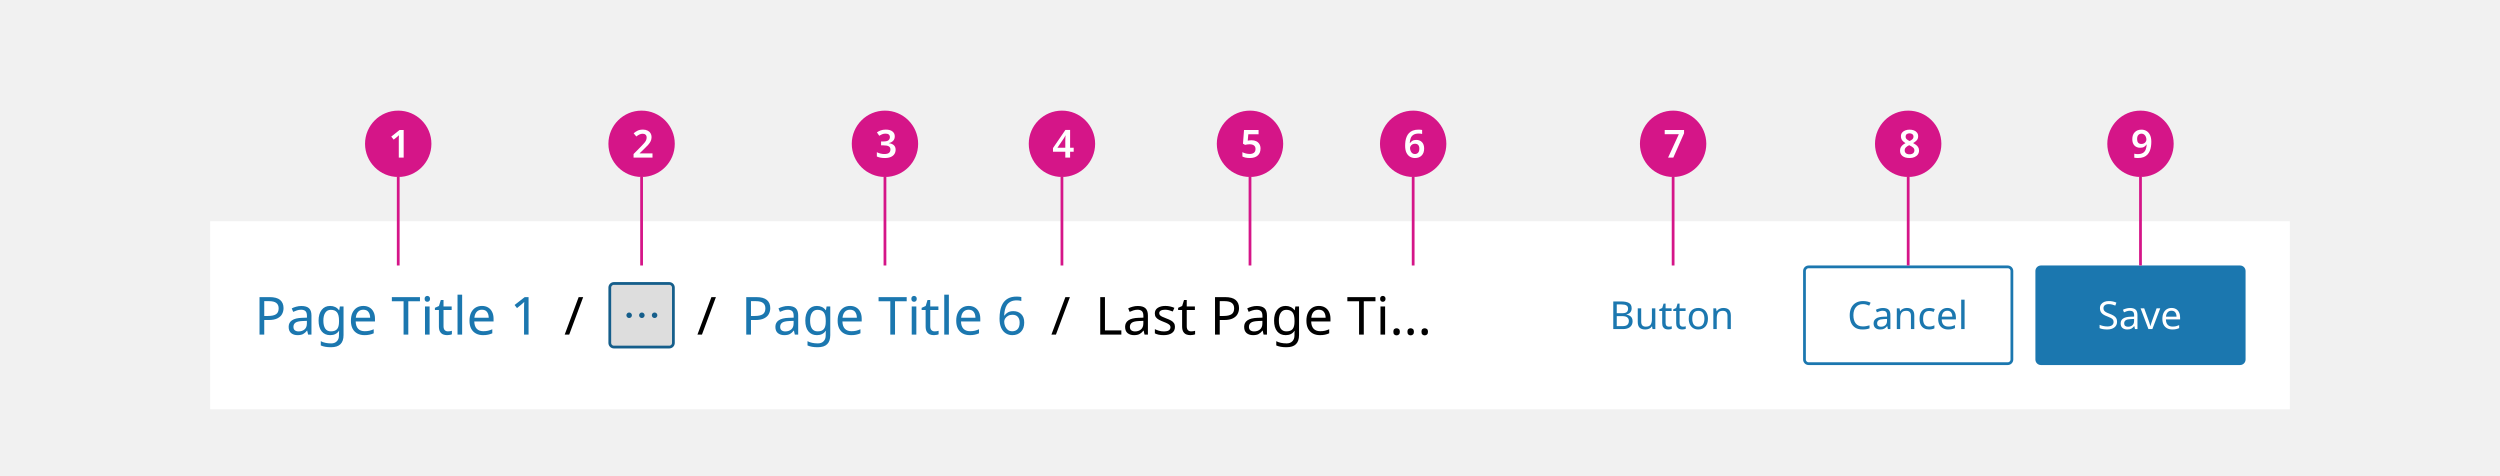
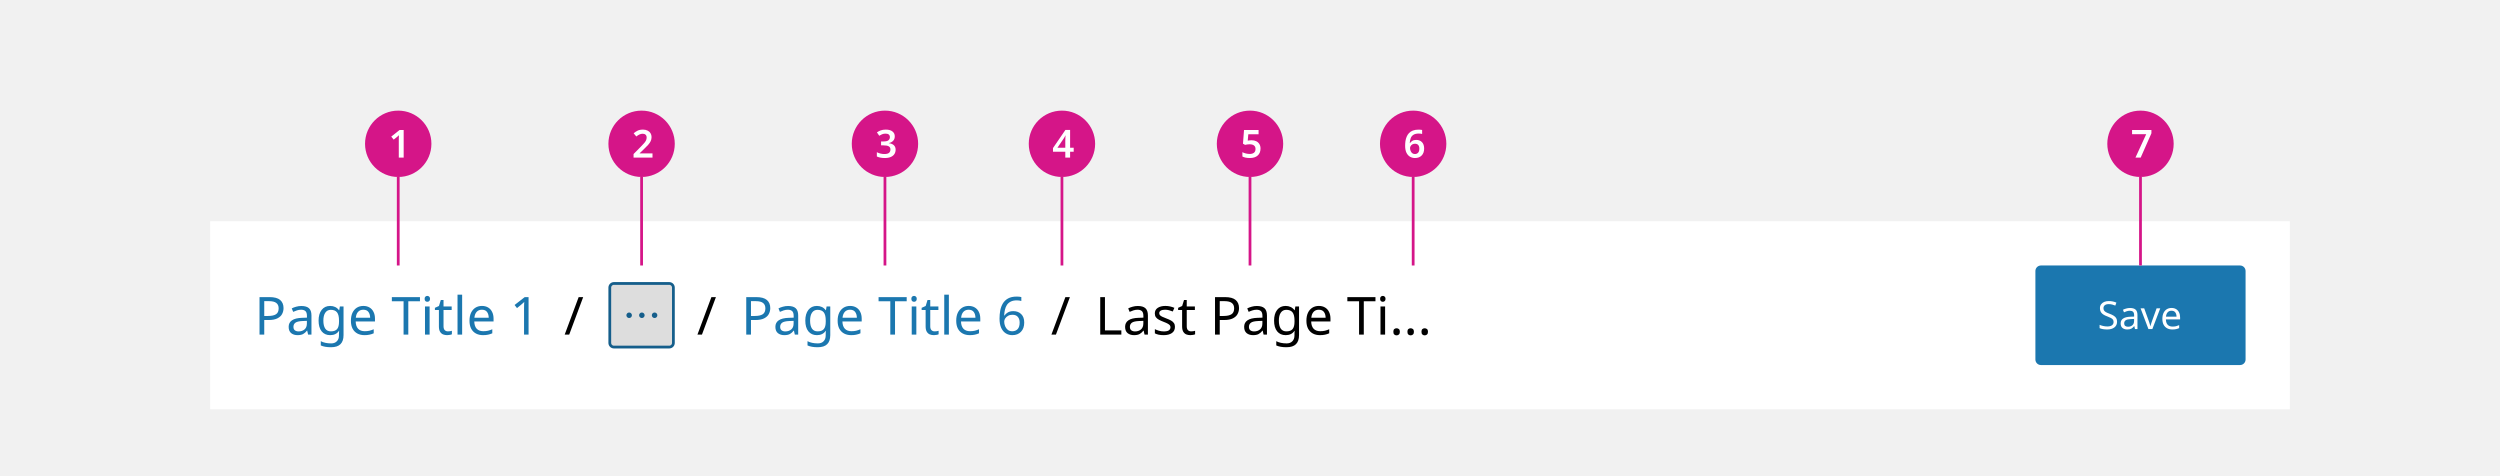
<svg xmlns="http://www.w3.org/2000/svg" width="904" height="172" viewBox="0 0 904 172" fill="none">
  <rect width="904" height="172" fill="#F1F1F1" />
  <rect width="752" height="68" transform="translate(76 80)" fill="white" />
  <path d="M97.434 107.434C99.207 107.434 100.499 107.782 101.31 108.479C102.121 109.176 102.526 110.157 102.526 111.424C102.526 112.171 102.355 112.874 102.013 113.533C101.684 114.179 101.12 114.705 100.322 115.11C99.537 115.515 98.466 115.718 97.111 115.718H95.553V121H93.843V107.434H97.434ZM97.282 108.897H95.553V114.255H96.921C98.213 114.255 99.176 114.046 99.809 113.628C100.442 113.21 100.759 112.501 100.759 111.5C100.759 110.626 100.474 109.974 99.904 109.543C99.347 109.112 98.473 108.897 97.282 108.897ZM108.976 110.645C110.217 110.645 111.136 110.917 111.731 111.462C112.326 112.007 112.624 112.874 112.624 114.065V121H111.408L111.085 119.556H111.009C110.566 120.113 110.097 120.525 109.603 120.791C109.109 121.057 108.438 121.19 107.589 121.19C106.664 121.19 105.898 120.949 105.29 120.468C104.682 119.974 104.378 119.208 104.378 118.169C104.378 117.156 104.777 116.377 105.575 115.832C106.373 115.275 107.602 114.971 109.261 114.92L110.99 114.863V114.255C110.99 113.406 110.806 112.817 110.439 112.488C110.072 112.159 109.552 111.994 108.881 111.994C108.349 111.994 107.842 112.076 107.361 112.241C106.88 112.393 106.43 112.57 106.012 112.773L105.499 111.519C105.942 111.278 106.468 111.076 107.076 110.911C107.684 110.734 108.317 110.645 108.976 110.645ZM110.971 116.022L109.47 116.079C108.203 116.13 107.323 116.332 106.829 116.687C106.348 117.042 106.107 117.542 106.107 118.188C106.107 118.758 106.278 119.176 106.62 119.442C106.975 119.708 107.424 119.841 107.969 119.841C108.818 119.841 109.527 119.607 110.097 119.138C110.68 118.657 110.971 117.922 110.971 116.934V116.022ZM119.379 110.626C120.051 110.626 120.652 110.753 121.184 111.006C121.729 111.259 122.191 111.646 122.571 112.165H122.666L122.894 110.816H124.224V121.171C124.224 122.628 123.851 123.723 123.103 124.458C122.369 125.193 121.222 125.56 119.664 125.56C118.17 125.56 116.947 125.345 115.997 124.914V123.375C116.998 123.907 118.252 124.173 119.759 124.173C120.633 124.173 121.317 123.913 121.811 123.394C122.318 122.887 122.571 122.191 122.571 121.304V120.905C122.571 120.753 122.578 120.538 122.59 120.259C122.603 119.968 122.616 119.765 122.628 119.651H122.552C121.868 120.677 120.817 121.19 119.398 121.19C118.081 121.19 117.049 120.728 116.301 119.803C115.567 118.878 115.199 117.586 115.199 115.927C115.199 114.306 115.567 113.02 116.301 112.07C117.049 111.107 118.075 110.626 119.379 110.626ZM119.607 112.032C118.759 112.032 118.1 112.374 117.631 113.058C117.163 113.729 116.928 114.692 116.928 115.946C116.928 117.2 117.156 118.163 117.612 118.834C118.068 119.493 118.746 119.822 119.645 119.822C120.671 119.822 121.419 119.55 121.887 119.005C122.356 118.448 122.59 117.555 122.59 116.326V115.927C122.59 114.546 122.35 113.552 121.868 112.944C121.387 112.336 120.633 112.032 119.607 112.032ZM131.392 110.626C132.253 110.626 133 110.816 133.634 111.196C134.267 111.576 134.748 112.114 135.078 112.811C135.42 113.495 135.591 114.299 135.591 115.224V116.231H128.618C128.643 117.384 128.934 118.264 129.492 118.872C130.062 119.467 130.853 119.765 131.867 119.765C132.513 119.765 133.083 119.708 133.577 119.594C134.083 119.467 134.603 119.29 135.135 119.062V120.525C134.615 120.753 134.102 120.918 133.596 121.019C133.089 121.133 132.487 121.19 131.791 121.19C130.815 121.19 129.96 120.994 129.226 120.601C128.491 120.208 127.915 119.626 127.497 118.853C127.091 118.08 126.889 117.124 126.889 115.984C126.889 114.869 127.072 113.913 127.44 113.115C127.82 112.317 128.345 111.703 129.017 111.272C129.701 110.841 130.492 110.626 131.392 110.626ZM131.373 111.994C130.575 111.994 129.941 112.254 129.473 112.773C129.017 113.28 128.744 113.989 128.656 114.901H133.843C133.83 114.04 133.627 113.343 133.235 112.811C132.842 112.266 132.221 111.994 131.373 111.994ZM147.641 121H145.931V108.935H141.694V107.434H151.859V108.935H147.641V121ZM154.532 106.997C154.785 106.997 155.007 107.086 155.197 107.263C155.399 107.428 155.501 107.694 155.501 108.061C155.501 108.428 155.399 108.701 155.197 108.878C155.007 109.043 154.785 109.125 154.532 109.125C154.253 109.125 154.019 109.043 153.829 108.878C153.639 108.701 153.544 108.428 153.544 108.061C153.544 107.694 153.639 107.428 153.829 107.263C154.019 107.086 154.253 106.997 154.532 106.997ZM155.349 110.816V121H153.677V110.816H155.349ZM161.976 119.822C162.229 119.822 162.489 119.803 162.755 119.765C163.021 119.727 163.236 119.676 163.401 119.613V120.886C163.224 120.975 162.97 121.044 162.641 121.095C162.312 121.158 161.995 121.19 161.691 121.19C161.159 121.19 160.665 121.101 160.209 120.924C159.766 120.734 159.405 120.411 159.126 119.955C158.847 119.499 158.708 118.859 158.708 118.036V112.108H157.264V111.31L158.727 110.645L159.392 108.479H160.38V110.816H163.325V112.108H160.38V117.998C160.38 118.619 160.526 119.081 160.817 119.385C161.121 119.676 161.507 119.822 161.976 119.822ZM167.112 121H165.44V106.56H167.112V121ZM174.272 110.626C175.133 110.626 175.88 110.816 176.514 111.196C177.147 111.576 177.628 112.114 177.958 112.811C178.3 113.495 178.471 114.299 178.471 115.224V116.231H171.498C171.523 117.384 171.814 118.264 172.372 118.872C172.942 119.467 173.733 119.765 174.747 119.765C175.393 119.765 175.963 119.708 176.457 119.594C176.963 119.467 177.483 119.29 178.015 119.062V120.525C177.495 120.753 176.982 120.918 176.476 121.019C175.969 121.133 175.367 121.19 174.671 121.19C173.695 121.19 172.84 120.994 172.106 120.601C171.371 120.208 170.795 119.626 170.377 118.853C169.971 118.08 169.769 117.124 169.769 115.984C169.769 114.869 169.952 113.913 170.32 113.115C170.7 112.317 171.225 111.703 171.897 111.272C172.581 110.841 173.372 110.626 174.272 110.626ZM174.253 111.994C173.455 111.994 172.821 112.254 172.353 112.773C171.897 113.28 171.624 113.989 171.536 114.901H176.723C176.71 114.04 176.507 113.343 176.115 112.811C175.722 112.266 175.101 111.994 174.253 111.994ZM191.129 121H189.495V111.519C189.495 110.974 189.501 110.537 189.514 110.208C189.526 109.879 189.545 109.537 189.571 109.182C189.368 109.385 189.178 109.556 189.001 109.695C188.836 109.834 188.633 110.012 188.393 110.227L186.949 111.405L186.075 110.284L189.742 107.434H191.129V121Z" fill="#1B77AF" />
  <path d="M210.878 107.434L205.824 121H204.19L209.244 107.434H210.878Z" fill="black" />
  <rect x="220.5" y="102.5" width="23" height="23" rx="1.5" fill="url(#paint0_angular_8419_356425)" />
  <path d="M232.1 115C232.652 115 233.1 114.552 233.1 114C233.1 113.448 232.652 113 232.1 113C231.548 113 231.1 113.448 231.1 114C231.1 114.552 231.548 115 232.1 115Z" fill="#155E8B" />
  <path d="M227.5 115C228.052 115 228.5 114.552 228.5 114C228.5 113.448 228.052 113 227.5 113C226.948 113 226.5 113.448 226.5 114C226.5 114.552 226.948 115 227.5 115Z" fill="#155E8B" />
  <path d="M236.7 115C237.252 115 237.7 114.552 237.7 114C237.7 113.448 237.252 113 236.7 113C236.148 113 235.7 113.448 235.7 114C235.7 114.552 236.148 115 236.7 115Z" fill="#155E8B" />
  <rect x="220.5" y="102.5" width="23" height="23" rx="1.5" stroke="#155E8B" />
  <path d="M258.878 107.434L253.824 121H252.19L257.244 107.434H258.878Z" fill="black" />
  <path d="M273.434 107.434C275.207 107.434 276.499 107.782 277.31 108.479C278.121 109.176 278.526 110.157 278.526 111.424C278.526 112.171 278.355 112.874 278.013 113.533C277.684 114.179 277.12 114.705 276.322 115.11C275.537 115.515 274.466 115.718 273.111 115.718H271.553V121H269.843V107.434H273.434ZM273.282 108.897H271.553V114.255H272.921C274.213 114.255 275.176 114.046 275.809 113.628C276.442 113.21 276.759 112.501 276.759 111.5C276.759 110.626 276.474 109.974 275.904 109.543C275.347 109.112 274.473 108.897 273.282 108.897ZM284.976 110.645C286.217 110.645 287.136 110.917 287.731 111.462C288.326 112.007 288.624 112.874 288.624 114.065V121H287.408L287.085 119.556H287.009C286.566 120.113 286.097 120.525 285.603 120.791C285.109 121.057 284.438 121.19 283.589 121.19C282.664 121.19 281.898 120.949 281.29 120.468C280.682 119.974 280.378 119.208 280.378 118.169C280.378 117.156 280.777 116.377 281.575 115.832C282.373 115.275 283.602 114.971 285.261 114.92L286.99 114.863V114.255C286.99 113.406 286.806 112.817 286.439 112.488C286.072 112.159 285.552 111.994 284.881 111.994C284.349 111.994 283.842 112.076 283.361 112.241C282.88 112.393 282.43 112.57 282.012 112.773L281.499 111.519C281.942 111.278 282.468 111.076 283.076 110.911C283.684 110.734 284.317 110.645 284.976 110.645ZM286.971 116.022L285.47 116.079C284.203 116.13 283.323 116.332 282.829 116.687C282.348 117.042 282.107 117.542 282.107 118.188C282.107 118.758 282.278 119.176 282.62 119.442C282.975 119.708 283.424 119.841 283.969 119.841C284.818 119.841 285.527 119.607 286.097 119.138C286.68 118.657 286.971 117.922 286.971 116.934V116.022ZM295.379 110.626C296.051 110.626 296.652 110.753 297.184 111.006C297.729 111.259 298.191 111.646 298.571 112.165H298.666L298.894 110.816H300.224V121.171C300.224 122.628 299.851 123.723 299.103 124.458C298.369 125.193 297.222 125.56 295.664 125.56C294.17 125.56 292.947 125.345 291.997 124.914V123.375C292.998 123.907 294.252 124.173 295.759 124.173C296.633 124.173 297.317 123.913 297.811 123.394C298.318 122.887 298.571 122.191 298.571 121.304V120.905C298.571 120.753 298.578 120.538 298.59 120.259C298.603 119.968 298.616 119.765 298.628 119.651H298.552C297.868 120.677 296.817 121.19 295.398 121.19C294.081 121.19 293.049 120.728 292.301 119.803C291.567 118.878 291.199 117.586 291.199 115.927C291.199 114.306 291.567 113.02 292.301 112.07C293.049 111.107 294.075 110.626 295.379 110.626ZM295.607 112.032C294.759 112.032 294.1 112.374 293.631 113.058C293.163 113.729 292.928 114.692 292.928 115.946C292.928 117.2 293.156 118.163 293.612 118.834C294.068 119.493 294.746 119.822 295.645 119.822C296.671 119.822 297.419 119.55 297.887 119.005C298.356 118.448 298.59 117.555 298.59 116.326V115.927C298.59 114.546 298.35 113.552 297.868 112.944C297.387 112.336 296.633 112.032 295.607 112.032ZM307.392 110.626C308.253 110.626 309 110.816 309.634 111.196C310.267 111.576 310.748 112.114 311.078 112.811C311.42 113.495 311.591 114.299 311.591 115.224V116.231H304.618C304.643 117.384 304.934 118.264 305.492 118.872C306.062 119.467 306.853 119.765 307.867 119.765C308.513 119.765 309.083 119.708 309.577 119.594C310.083 119.467 310.603 119.29 311.135 119.062V120.525C310.615 120.753 310.102 120.918 309.596 121.019C309.089 121.133 308.487 121.19 307.791 121.19C306.815 121.19 305.96 120.994 305.226 120.601C304.491 120.208 303.915 119.626 303.497 118.853C303.091 118.08 302.889 117.124 302.889 115.984C302.889 114.869 303.072 113.913 303.44 113.115C303.82 112.317 304.345 111.703 305.017 111.272C305.701 110.841 306.492 110.626 307.392 110.626ZM307.373 111.994C306.575 111.994 305.941 112.254 305.473 112.773C305.017 113.28 304.744 113.989 304.656 114.901H309.843C309.83 114.04 309.627 113.343 309.235 112.811C308.842 112.266 308.221 111.994 307.373 111.994ZM323.641 121H321.931V108.935H317.694V107.434H327.859V108.935H323.641V121ZM330.532 106.997C330.785 106.997 331.007 107.086 331.197 107.263C331.399 107.428 331.501 107.694 331.501 108.061C331.501 108.428 331.399 108.701 331.197 108.878C331.007 109.043 330.785 109.125 330.532 109.125C330.253 109.125 330.019 109.043 329.829 108.878C329.639 108.701 329.544 108.428 329.544 108.061C329.544 107.694 329.639 107.428 329.829 107.263C330.019 107.086 330.253 106.997 330.532 106.997ZM331.349 110.816V121H329.677V110.816H331.349ZM337.976 119.822C338.229 119.822 338.489 119.803 338.755 119.765C339.021 119.727 339.236 119.676 339.401 119.613V120.886C339.224 120.975 338.97 121.044 338.641 121.095C338.312 121.158 337.995 121.19 337.691 121.19C337.159 121.19 336.665 121.101 336.209 120.924C335.766 120.734 335.405 120.411 335.126 119.955C334.847 119.499 334.708 118.859 334.708 118.036V112.108H333.264V111.31L334.727 110.645L335.392 108.479H336.38V110.816H339.325V112.108H336.38V117.998C336.38 118.619 336.526 119.081 336.817 119.385C337.121 119.676 337.507 119.822 337.976 119.822ZM343.112 121H341.44V106.56H343.112V121ZM350.272 110.626C351.133 110.626 351.88 110.816 352.514 111.196C353.147 111.576 353.628 112.114 353.958 112.811C354.3 113.495 354.471 114.299 354.471 115.224V116.231H347.498C347.523 117.384 347.814 118.264 348.372 118.872C348.942 119.467 349.733 119.765 350.747 119.765C351.393 119.765 351.963 119.708 352.457 119.594C352.963 119.467 353.483 119.29 354.015 119.062V120.525C353.495 120.753 352.982 120.918 352.476 121.019C351.969 121.133 351.367 121.19 350.671 121.19C349.695 121.19 348.84 120.994 348.106 120.601C347.371 120.208 346.795 119.626 346.377 118.853C345.971 118.08 345.769 117.124 345.769 115.984C345.769 114.869 345.952 113.913 346.32 113.115C346.7 112.317 347.225 111.703 347.897 111.272C348.581 110.841 349.372 110.626 350.272 110.626ZM350.253 111.994C349.455 111.994 348.821 112.254 348.353 112.773C347.897 113.28 347.624 113.989 347.536 114.901H352.723C352.71 114.04 352.507 113.343 352.115 112.811C351.722 112.266 351.101 111.994 350.253 111.994ZM361.429 115.205C361.429 114.23 361.511 113.273 361.676 112.336C361.853 111.386 362.163 110.531 362.607 109.771C363.063 108.998 363.696 108.384 364.507 107.928C365.317 107.472 366.362 107.244 367.642 107.244C367.908 107.244 368.199 107.257 368.516 107.282C368.845 107.307 369.111 107.352 369.314 107.415V108.84C369.086 108.764 368.826 108.707 368.535 108.669C368.243 108.631 367.958 108.612 367.68 108.612C366.806 108.612 366.077 108.758 365.495 109.049C364.912 109.34 364.45 109.739 364.108 110.246C363.778 110.753 363.538 111.335 363.386 111.994C363.234 112.653 363.139 113.356 363.101 114.103H363.215C363.506 113.66 363.911 113.286 364.431 112.982C364.95 112.665 365.615 112.507 366.426 112.507C367.604 112.507 368.554 112.868 369.276 113.59C369.998 114.299 370.359 115.313 370.359 116.63C370.359 118.049 369.966 119.163 369.181 119.974C368.408 120.785 367.363 121.19 366.046 121.19C365.184 121.19 364.405 120.975 363.709 120.544C363.012 120.113 362.455 119.455 362.037 118.568C361.631 117.681 361.429 116.56 361.429 115.205ZM366.027 119.784C366.825 119.784 367.471 119.531 367.965 119.024C368.459 118.505 368.706 117.707 368.706 116.63C368.706 115.769 368.484 115.085 368.041 114.578C367.61 114.071 366.958 113.818 366.084 113.818C365.488 113.818 364.969 113.945 364.526 114.198C364.082 114.439 363.734 114.755 363.481 115.148C363.24 115.528 363.12 115.914 363.12 116.307C363.12 116.852 363.227 117.396 363.443 117.941C363.658 118.473 363.981 118.916 364.412 119.271C364.842 119.613 365.381 119.784 366.027 119.784Z" fill="#1B77AF" />
  <path d="M386.878 107.434L381.824 121H380.19L385.244 107.434H386.878Z" fill="black" />
  <path d="M397.843 121V107.434H399.553V119.48H405.481V121H397.843ZM411.436 110.645C412.677 110.645 413.596 110.917 414.191 111.462C414.786 112.007 415.084 112.874 415.084 114.065V121H413.868L413.545 119.556H413.469C413.026 120.113 412.557 120.525 412.063 120.791C411.569 121.057 410.898 121.19 410.049 121.19C409.124 121.19 408.358 120.949 407.75 120.468C407.142 119.974 406.838 119.208 406.838 118.169C406.838 117.156 407.237 116.377 408.035 115.832C408.833 115.275 410.062 114.971 411.721 114.92L413.45 114.863V114.255C413.45 113.406 413.266 112.817 412.899 112.488C412.532 112.159 412.012 111.994 411.341 111.994C410.809 111.994 410.302 112.076 409.821 112.241C409.34 112.393 408.89 112.57 408.472 112.773L407.959 111.519C408.402 111.278 408.928 111.076 409.536 110.911C410.144 110.734 410.777 110.645 411.436 110.645ZM413.431 116.022L411.93 116.079C410.663 116.13 409.783 116.332 409.289 116.687C408.808 117.042 408.567 117.542 408.567 118.188C408.567 118.758 408.738 119.176 409.08 119.442C409.435 119.708 409.884 119.841 410.429 119.841C411.278 119.841 411.987 119.607 412.557 119.138C413.14 118.657 413.431 117.922 413.431 116.934V116.022ZM424.86 118.188C424.86 119.176 424.493 119.923 423.758 120.43C423.024 120.937 422.036 121.19 420.794 121.19C420.085 121.19 419.471 121.133 418.951 121.019C418.445 120.905 417.995 120.747 417.602 120.544V119.024C418.008 119.227 418.495 119.417 419.065 119.594C419.648 119.759 420.237 119.841 420.832 119.841C421.681 119.841 422.295 119.708 422.675 119.442C423.055 119.163 423.245 118.796 423.245 118.34C423.245 118.087 423.176 117.859 423.036 117.656C422.897 117.453 422.644 117.251 422.276 117.048C421.922 116.845 421.409 116.617 420.737 116.364C420.079 116.111 419.515 115.857 419.046 115.604C418.578 115.351 418.217 115.047 417.963 114.692C417.71 114.337 417.583 113.881 417.583 113.324C417.583 112.463 417.932 111.798 418.628 111.329C419.338 110.86 420.262 110.626 421.402 110.626C422.023 110.626 422.599 110.689 423.131 110.816C423.676 110.943 424.183 111.107 424.651 111.31L424.081 112.64C423.651 112.463 423.201 112.311 422.732 112.184C422.264 112.057 421.782 111.994 421.288 111.994C420.604 111.994 420.079 112.108 419.711 112.336C419.357 112.551 419.179 112.849 419.179 113.229C419.179 113.52 419.262 113.761 419.426 113.951C419.591 114.141 419.863 114.331 420.243 114.521C420.636 114.711 421.155 114.926 421.801 115.167C422.447 115.408 422.998 115.655 423.454 115.908C423.91 116.161 424.259 116.472 424.499 116.839C424.74 117.194 424.86 117.643 424.86 118.188ZM430.722 119.822C430.975 119.822 431.235 119.803 431.501 119.765C431.767 119.727 431.982 119.676 432.147 119.613V120.886C431.97 120.975 431.716 121.044 431.387 121.095C431.058 121.158 430.741 121.19 430.437 121.19C429.905 121.19 429.411 121.101 428.955 120.924C428.512 120.734 428.151 120.411 427.872 119.955C427.593 119.499 427.454 118.859 427.454 118.036V112.108H426.01V111.31L427.473 110.645L428.138 108.479H429.126V110.816H432.071V112.108H429.126V117.998C429.126 118.619 429.272 119.081 429.563 119.385C429.867 119.676 430.253 119.822 430.722 119.822ZM442.941 107.434C444.714 107.434 446.006 107.782 446.817 108.479C447.628 109.176 448.033 110.157 448.033 111.424C448.033 112.171 447.862 112.874 447.52 113.533C447.191 114.179 446.627 114.705 445.829 115.11C445.044 115.515 443.973 115.718 442.618 115.718H441.06V121H439.35V107.434H442.941ZM442.789 108.897H441.06V114.255H442.428C443.72 114.255 444.683 114.046 445.316 113.628C445.949 113.21 446.266 112.501 446.266 111.5C446.266 110.626 445.981 109.974 445.411 109.543C444.854 109.112 443.98 108.897 442.789 108.897ZM454.483 110.645C455.724 110.645 456.642 110.917 457.238 111.462C457.833 112.007 458.131 112.874 458.131 114.065V121H456.915L456.592 119.556H456.516C456.072 120.113 455.604 120.525 455.11 120.791C454.616 121.057 453.944 121.19 453.096 121.19C452.171 121.19 451.405 120.949 450.797 120.468C450.189 119.974 449.885 119.208 449.885 118.169C449.885 117.156 450.284 116.377 451.082 115.832C451.88 115.275 453.108 114.971 454.768 114.92L456.497 114.863V114.255C456.497 113.406 456.313 112.817 455.946 112.488C455.578 112.159 455.059 111.994 454.388 111.994C453.856 111.994 453.349 112.076 452.868 112.241C452.386 112.393 451.937 112.57 451.519 112.773L451.006 111.519C451.449 111.278 451.975 111.076 452.583 110.911C453.191 110.734 453.824 110.645 454.483 110.645ZM456.478 116.022L454.977 116.079C453.71 116.13 452.83 116.332 452.336 116.687C451.854 117.042 451.614 117.542 451.614 118.188C451.614 118.758 451.785 119.176 452.127 119.442C452.481 119.708 452.931 119.841 453.476 119.841C454.324 119.841 455.034 119.607 455.604 119.138C456.186 118.657 456.478 117.922 456.478 116.934V116.022ZM464.886 110.626C465.557 110.626 466.159 110.753 466.691 111.006C467.236 111.259 467.698 111.646 468.078 112.165H468.173L468.401 110.816H469.731V121.171C469.731 122.628 469.357 123.723 468.61 124.458C467.875 125.193 466.729 125.56 465.171 125.56C463.676 125.56 462.454 125.345 461.504 124.914V123.375C462.505 123.907 463.759 124.173 465.266 124.173C466.14 124.173 466.824 123.913 467.318 123.394C467.825 122.887 468.078 122.191 468.078 121.304V120.905C468.078 120.753 468.084 120.538 468.097 120.259C468.11 119.968 468.122 119.765 468.135 119.651H468.059C467.375 120.677 466.324 121.19 464.905 121.19C463.588 121.19 462.555 120.728 461.808 119.803C461.073 118.878 460.706 117.586 460.706 115.927C460.706 114.306 461.073 113.02 461.808 112.07C462.555 111.107 463.581 110.626 464.886 110.626ZM465.114 112.032C464.265 112.032 463.607 112.374 463.138 113.058C462.669 113.729 462.435 114.692 462.435 115.946C462.435 117.2 462.663 118.163 463.119 118.834C463.575 119.493 464.253 119.822 465.152 119.822C466.178 119.822 466.925 119.55 467.394 119.005C467.863 118.448 468.097 117.555 468.097 116.326V115.927C468.097 114.546 467.856 113.552 467.375 112.944C466.894 112.336 466.14 112.032 465.114 112.032ZM476.899 110.626C477.76 110.626 478.507 110.816 479.141 111.196C479.774 111.576 480.255 112.114 480.585 112.811C480.927 113.495 481.098 114.299 481.098 115.224V116.231H474.125C474.15 117.384 474.441 118.264 474.999 118.872C475.569 119.467 476.36 119.765 477.374 119.765C478.02 119.765 478.59 119.708 479.084 119.594C479.59 119.467 480.11 119.29 480.642 119.062V120.525C480.122 120.753 479.609 120.918 479.103 121.019C478.596 121.133 477.994 121.19 477.298 121.19C476.322 121.19 475.467 120.994 474.733 120.601C473.998 120.208 473.422 119.626 473.004 118.853C472.598 118.08 472.396 117.124 472.396 115.984C472.396 114.869 472.579 113.913 472.947 113.115C473.327 112.317 473.852 111.703 474.524 111.272C475.208 110.841 475.999 110.626 476.899 110.626ZM476.88 111.994C476.082 111.994 475.448 112.254 474.98 112.773C474.524 113.28 474.251 113.989 474.163 114.901H479.35C479.337 114.04 479.134 113.343 478.742 112.811C478.349 112.266 477.728 111.994 476.88 111.994ZM493.148 121H491.438V108.935H487.201V107.434H497.366V108.935H493.148V121ZM500.038 106.997C500.292 106.997 500.513 107.086 500.703 107.263C500.906 107.428 501.007 107.694 501.007 108.061C501.007 108.428 500.906 108.701 500.703 108.878C500.513 109.043 500.292 109.125 500.038 109.125C499.76 109.125 499.525 109.043 499.335 108.878C499.145 108.701 499.05 108.428 499.05 108.061C499.05 107.694 499.145 107.428 499.335 107.263C499.525 107.086 499.76 106.997 500.038 106.997ZM500.855 110.816V121H499.183V110.816H500.855ZM503.835 119.974C503.835 119.505 503.949 119.176 504.177 118.986C504.405 118.796 504.677 118.701 504.994 118.701C505.31 118.701 505.589 118.796 505.83 118.986C506.07 119.176 506.191 119.505 506.191 119.974C506.191 120.43 506.07 120.759 505.83 120.962C505.589 121.165 505.31 121.266 504.994 121.266C504.677 121.266 504.405 121.165 504.177 120.962C503.949 120.759 503.835 120.43 503.835 119.974ZM508.919 119.974C508.919 119.505 509.033 119.176 509.261 118.986C509.489 118.796 509.761 118.701 510.078 118.701C510.394 118.701 510.673 118.796 510.914 118.986C511.154 119.176 511.275 119.505 511.275 119.974C511.275 120.43 511.154 120.759 510.914 120.962C510.673 121.165 510.394 121.266 510.078 121.266C509.761 121.266 509.489 121.165 509.261 120.962C509.033 120.759 508.919 120.43 508.919 119.974ZM514.003 119.974C514.003 119.505 514.117 119.176 514.345 118.986C514.573 118.796 514.845 118.701 515.162 118.701C515.478 118.701 515.757 118.796 515.998 118.986C516.238 119.176 516.359 119.505 516.359 119.974C516.359 120.43 516.238 120.759 515.998 120.962C515.757 121.165 515.478 121.266 515.162 121.266C514.845 121.266 514.573 121.165 514.345 120.962C514.117 120.759 514.003 120.43 514.003 119.974Z" fill="black" />
-   <path d="M583.358 109.004H586.214C587.455 109.004 588.398 109.191 589.042 109.564C589.686 109.937 590.008 110.577 590.008 111.482C590.008 112.07 589.845 112.56 589.518 112.952C589.191 113.335 588.72 113.582 588.104 113.694V113.764C588.524 113.839 588.902 113.965 589.238 114.142C589.583 114.319 589.854 114.571 590.05 114.898C590.246 115.225 590.344 115.645 590.344 116.158C590.344 117.063 590.031 117.763 589.406 118.258C588.79 118.753 587.945 119 586.872 119H583.358V109.004ZM584.618 113.26H586.466C587.315 113.26 587.899 113.125 588.216 112.854C588.543 112.574 588.706 112.163 588.706 111.622C588.706 111.071 588.51 110.679 588.118 110.446C587.735 110.203 587.119 110.082 586.27 110.082H584.618V113.26ZM584.618 114.31V117.936H586.634C587.521 117.936 588.137 117.763 588.482 117.418C588.827 117.073 589 116.62 589 116.06C589 115.537 588.818 115.117 588.454 114.8C588.099 114.473 587.46 114.31 586.536 114.31H584.618ZM598.567 111.496V119H597.559L597.377 118.006H597.321C597.079 118.398 596.743 118.687 596.313 118.874C595.884 119.051 595.427 119.14 594.941 119.14C594.036 119.14 593.355 118.925 592.897 118.496C592.44 118.057 592.211 117.362 592.211 116.41V111.496H593.457V116.326C593.457 117.521 594.013 118.118 595.123 118.118C595.954 118.118 596.528 117.885 596.845 117.418C597.172 116.951 597.335 116.279 597.335 115.402V111.496H598.567ZM603.456 118.132C603.642 118.132 603.834 118.118 604.03 118.09C604.226 118.062 604.384 118.025 604.506 117.978V118.916C604.375 118.981 604.188 119.033 603.946 119.07C603.703 119.117 603.47 119.14 603.246 119.14C602.854 119.14 602.49 119.075 602.154 118.944C601.827 118.804 601.561 118.566 601.356 118.23C601.15 117.894 601.048 117.423 601.048 116.816V112.448H599.984V111.86L601.062 111.37L601.552 109.774H602.28V111.496H604.45V112.448H602.28V116.788C602.28 117.245 602.387 117.586 602.602 117.81C602.826 118.025 603.11 118.132 603.456 118.132ZM608.514 118.132C608.701 118.132 608.892 118.118 609.088 118.09C609.284 118.062 609.443 118.025 609.564 117.978V118.916C609.434 118.981 609.247 119.033 609.004 119.07C608.762 119.117 608.528 119.14 608.304 119.14C607.912 119.14 607.548 119.075 607.212 118.944C606.886 118.804 606.62 118.566 606.414 118.23C606.209 117.894 606.106 117.423 606.106 116.816V112.448H605.042V111.86L606.12 111.37L606.61 109.774H607.338V111.496H609.508V112.448H607.338V116.788C607.338 117.245 607.446 117.586 607.66 117.81C607.884 118.025 608.169 118.132 608.514 118.132ZM617.591 115.234C617.591 116.475 617.274 117.437 616.639 118.118C616.014 118.799 615.164 119.14 614.091 119.14C613.428 119.14 612.836 118.991 612.313 118.692C611.8 118.384 611.394 117.941 611.095 117.362C610.796 116.774 610.647 116.065 610.647 115.234C610.647 113.993 610.955 113.036 611.571 112.364C612.196 111.692 613.05 111.356 614.133 111.356C614.805 111.356 615.402 111.51 615.925 111.818C616.448 112.117 616.854 112.555 617.143 113.134C617.442 113.703 617.591 114.403 617.591 115.234ZM611.921 115.234C611.921 116.121 612.094 116.825 612.439 117.348C612.794 117.861 613.354 118.118 614.119 118.118C614.875 118.118 615.43 117.861 615.785 117.348C616.14 116.825 616.317 116.121 616.317 115.234C616.317 114.347 616.14 113.652 615.785 113.148C615.43 112.644 614.87 112.392 614.105 112.392C613.34 112.392 612.784 112.644 612.439 113.148C612.094 113.652 611.921 114.347 611.921 115.234ZM623.156 111.356C624.052 111.356 624.728 111.575 625.186 112.014C625.643 112.453 625.872 113.153 625.872 114.114V119H624.654V114.198C624.654 112.994 624.094 112.392 622.974 112.392C622.143 112.392 621.569 112.625 621.252 113.092C620.934 113.559 620.776 114.231 620.776 115.108V119H619.544V111.496H620.538L620.72 112.518H620.79C621.032 112.126 621.368 111.837 621.798 111.65C622.227 111.454 622.68 111.356 623.156 111.356Z" fill="#1B77AF" />
-   <rect x="652.5" y="96.5" width="75" height="35" rx="1.5" fill="white" />
-   <path d="M673.642 109.97C672.569 109.97 671.724 110.329 671.108 111.048C670.492 111.767 670.184 112.751 670.184 114.002C670.184 115.243 670.469 116.228 671.038 116.956C671.617 117.675 672.48 118.034 673.628 118.034C674.057 118.034 674.468 117.997 674.86 117.922C675.252 117.847 675.639 117.754 676.022 117.642V118.734C675.649 118.874 675.261 118.977 674.86 119.042C674.468 119.107 673.997 119.14 673.446 119.14C672.429 119.14 671.579 118.93 670.898 118.51C670.217 118.09 669.703 117.493 669.358 116.718C669.022 115.943 668.854 115.033 668.854 113.988C668.854 112.98 669.036 112.093 669.4 111.328C669.773 110.553 670.319 109.951 671.038 109.522C671.757 109.083 672.629 108.864 673.656 108.864C674.711 108.864 675.63 109.06 676.414 109.452L675.91 110.516C675.602 110.376 675.257 110.25 674.874 110.138C674.501 110.026 674.09 109.97 673.642 109.97ZM680.878 111.37C681.792 111.37 682.469 111.571 682.908 111.972C683.346 112.373 683.566 113.013 683.566 113.89V119H682.67L682.432 117.936H682.376C682.049 118.347 681.704 118.65 681.34 118.846C680.976 119.042 680.481 119.14 679.856 119.14C679.174 119.14 678.61 118.963 678.162 118.608C677.714 118.244 677.49 117.679 677.49 116.914C677.49 116.167 677.784 115.593 678.372 115.192C678.96 114.781 679.865 114.557 681.088 114.52L682.362 114.478V114.03C682.362 113.405 682.226 112.971 681.956 112.728C681.685 112.485 681.302 112.364 680.808 112.364C680.416 112.364 680.042 112.425 679.688 112.546C679.333 112.658 679.002 112.789 678.694 112.938L678.316 112.014C678.642 111.837 679.03 111.687 679.478 111.566C679.926 111.435 680.392 111.37 680.878 111.37ZM682.348 115.332L681.242 115.374C680.308 115.411 679.66 115.561 679.296 115.822C678.941 116.083 678.764 116.452 678.764 116.928C678.764 117.348 678.89 117.656 679.142 117.852C679.403 118.048 679.734 118.146 680.136 118.146C680.761 118.146 681.284 117.973 681.704 117.628C682.133 117.273 682.348 116.732 682.348 116.004V115.332ZM689.495 111.356C690.391 111.356 691.068 111.575 691.525 112.014C691.983 112.453 692.211 113.153 692.211 114.114V119H690.993V114.198C690.993 112.994 690.433 112.392 689.313 112.392C688.483 112.392 687.909 112.625 687.591 113.092C687.274 113.559 687.115 114.231 687.115 115.108V119H685.883V111.496H686.877L687.059 112.518H687.129C687.372 112.126 687.708 111.837 688.137 111.65C688.567 111.454 689.019 111.356 689.495 111.356ZM697.548 119.14C696.876 119.14 696.283 119.005 695.77 118.734C695.256 118.463 694.85 118.043 694.552 117.474C694.262 116.905 694.118 116.177 694.118 115.29C694.118 114.366 694.267 113.615 694.566 113.036C694.874 112.457 695.294 112.033 695.826 111.762C696.358 111.491 696.96 111.356 697.632 111.356C698.005 111.356 698.369 111.398 698.724 111.482C699.088 111.557 699.382 111.65 699.606 111.762L699.228 112.784C699.004 112.7 698.742 112.621 698.444 112.546C698.145 112.471 697.865 112.434 697.604 112.434C696.129 112.434 695.392 113.381 695.392 115.276C695.392 116.181 695.569 116.877 695.924 117.362C696.288 117.838 696.824 118.076 697.534 118.076C697.935 118.076 698.294 118.034 698.612 117.95C698.929 117.866 699.218 117.763 699.48 117.642V118.734C699.228 118.865 698.948 118.963 698.64 119.028C698.341 119.103 697.977 119.14 697.548 119.14ZM704.162 111.356C704.797 111.356 705.348 111.496 705.814 111.776C706.281 112.056 706.636 112.453 706.878 112.966C707.13 113.47 707.256 114.063 707.256 114.744V115.486H702.118C702.137 116.335 702.352 116.984 702.762 117.432C703.182 117.871 703.766 118.09 704.512 118.09C704.988 118.09 705.408 118.048 705.772 117.964C706.146 117.871 706.528 117.74 706.92 117.572V118.65C706.538 118.818 706.16 118.939 705.786 119.014C705.413 119.098 704.97 119.14 704.456 119.14C703.738 119.14 703.108 118.995 702.566 118.706C702.025 118.417 701.6 117.987 701.292 117.418C700.994 116.849 700.844 116.144 700.844 115.304C700.844 114.483 700.98 113.778 701.25 113.19C701.53 112.602 701.918 112.149 702.412 111.832C702.916 111.515 703.5 111.356 704.162 111.356ZM704.148 112.364C703.56 112.364 703.094 112.555 702.748 112.938C702.412 113.311 702.212 113.834 702.146 114.506H705.968C705.959 113.871 705.81 113.358 705.52 112.966C705.231 112.565 704.774 112.364 704.148 112.364ZM710.399 119H709.167V108.36H710.399V119Z" fill="#1B77AF" />
-   <rect x="652.5" y="96.5" width="75" height="35" rx="1.5" stroke="#1B77AF" />
  <rect x="736" y="96" width="76" height="36" rx="2" fill="#1B77AF" />
  <path d="M765.528 116.326C765.528 117.213 765.206 117.903 764.562 118.398C763.918 118.893 763.05 119.14 761.958 119.14C761.398 119.14 760.88 119.098 760.404 119.014C759.928 118.93 759.531 118.813 759.214 118.664V117.46C759.55 117.609 759.965 117.745 760.46 117.866C760.964 117.987 761.482 118.048 762.014 118.048C762.751 118.048 763.311 117.903 763.694 117.614C764.077 117.325 764.268 116.933 764.268 116.438C764.268 116.111 764.198 115.836 764.058 115.612C763.918 115.388 763.675 115.183 763.33 114.996C762.985 114.809 762.513 114.604 761.916 114.38C761.057 114.072 760.413 113.694 759.984 113.246C759.555 112.798 759.34 112.187 759.34 111.412C759.34 110.889 759.475 110.437 759.746 110.054C760.017 109.671 760.39 109.377 760.866 109.172C761.342 108.967 761.897 108.864 762.532 108.864C763.073 108.864 763.573 108.915 764.03 109.018C764.487 109.121 764.907 109.256 765.29 109.424L764.898 110.502C764.553 110.353 764.175 110.227 763.764 110.124C763.353 110.021 762.933 109.97 762.504 109.97C761.879 109.97 761.407 110.105 761.09 110.376C760.773 110.637 760.614 110.987 760.614 111.426C760.614 111.762 760.684 112.042 760.824 112.266C760.964 112.49 761.193 112.695 761.51 112.882C761.827 113.059 762.257 113.246 762.798 113.442C763.386 113.657 763.881 113.89 764.282 114.142C764.693 114.385 765.001 114.679 765.206 115.024C765.421 115.369 765.528 115.803 765.528 116.326ZM770.216 111.37C771.13 111.37 771.807 111.571 772.246 111.972C772.684 112.373 772.904 113.013 772.904 113.89V119H772.008L771.77 117.936H771.714C771.387 118.347 771.042 118.65 770.678 118.846C770.314 119.042 769.819 119.14 769.194 119.14C768.512 119.14 767.948 118.963 767.5 118.608C767.052 118.244 766.828 117.679 766.828 116.914C766.828 116.167 767.122 115.593 767.71 115.192C768.298 114.781 769.203 114.557 770.426 114.52L771.7 114.478V114.03C771.7 113.405 771.564 112.971 771.294 112.728C771.023 112.485 770.64 112.364 770.146 112.364C769.754 112.364 769.38 112.425 769.026 112.546C768.671 112.658 768.34 112.789 768.032 112.938L767.654 112.014C767.98 111.837 768.368 111.687 768.816 111.566C769.264 111.435 769.73 111.37 770.216 111.37ZM771.686 115.332L770.58 115.374C769.646 115.411 768.998 115.561 768.634 115.822C768.279 116.083 768.102 116.452 768.102 116.928C768.102 117.348 768.228 117.656 768.48 117.852C768.741 118.048 769.072 118.146 769.474 118.146C770.099 118.146 770.622 117.973 771.042 117.628C771.471 117.273 771.686 116.732 771.686 116.004V115.332ZM776.873 119L774.031 111.496H775.347L776.943 115.92C777.018 116.125 777.097 116.354 777.181 116.606C777.265 116.858 777.34 117.101 777.405 117.334C777.471 117.567 777.517 117.759 777.545 117.908H777.601C777.629 117.759 777.681 117.567 777.755 117.334C777.83 117.091 777.909 116.849 777.993 116.606C778.077 116.354 778.157 116.125 778.231 115.92L779.827 111.496H781.143L778.287 119H776.873ZM785.229 111.356C785.863 111.356 786.414 111.496 786.881 111.776C787.347 112.056 787.702 112.453 787.945 112.966C788.197 113.47 788.323 114.063 788.323 114.744V115.486H783.185C783.203 116.335 783.418 116.984 783.829 117.432C784.249 117.871 784.832 118.09 785.579 118.09C786.055 118.09 786.475 118.048 786.839 117.964C787.212 117.871 787.595 117.74 787.987 117.572V118.65C787.604 118.818 787.226 118.939 786.853 119.014C786.479 119.098 786.036 119.14 785.523 119.14C784.804 119.14 784.174 118.995 783.633 118.706C783.091 118.417 782.667 117.987 782.359 117.418C782.06 116.849 781.911 116.144 781.911 115.304C781.911 114.483 782.046 113.778 782.317 113.19C782.597 112.602 782.984 112.149 783.479 111.832C783.983 111.515 784.566 111.356 785.229 111.356ZM785.215 112.364C784.627 112.364 784.16 112.555 783.815 112.938C783.479 113.311 783.278 113.834 783.213 114.506H787.035C787.025 113.871 786.876 113.358 786.587 112.966C786.297 112.565 785.84 112.364 785.215 112.364Z" fill="white" />
  <circle cx="144" cy="52" r="12" fill="#D51588" />
  <path d="M145.968 57H144.204V50.77C144.204 50.471 144.209 50.154 144.218 49.818C144.227 49.482 144.241 49.169 144.26 48.88C144.167 48.973 144.05 49.085 143.91 49.216C143.779 49.347 143.635 49.473 143.476 49.594L142.356 50.49L141.474 49.398L144.498 47.004H145.968V57Z" fill="white" />
  <path d="M144 64V96" stroke="#D51588" />
  <circle cx="452" cy="52" r="12" fill="#D51588" />
  <path d="M452.568 50.714C453.203 50.714 453.763 50.831 454.248 51.064C454.733 51.297 455.111 51.638 455.382 52.086C455.662 52.525 455.802 53.066 455.802 53.71C455.802 54.783 455.466 55.623 454.794 56.23C454.131 56.837 453.17 57.14 451.91 57.14C451.387 57.14 450.893 57.093 450.426 57C449.969 56.907 449.577 56.771 449.25 56.594V55.026C449.595 55.213 450.006 55.367 450.482 55.488C450.967 55.609 451.429 55.67 451.868 55.67C452.531 55.67 453.049 55.525 453.422 55.236C453.805 54.947 453.996 54.494 453.996 53.878C453.996 53.327 453.819 52.907 453.464 52.618C453.109 52.319 452.559 52.17 451.812 52.17C451.541 52.17 451.257 52.193 450.958 52.24C450.659 52.287 450.412 52.333 450.216 52.38L449.46 51.96L449.838 47.004H455.102V48.544H451.392L451.182 50.854C451.341 50.826 451.527 50.798 451.742 50.77C451.966 50.733 452.241 50.714 452.568 50.714Z" fill="white" />
  <path d="M452 64V96" stroke="#D51588" />
  <circle cx="511" cy="52" r="12" fill="#D51588" />
  <path d="M508.096 52.744C508.096 52.165 508.133 51.596 508.208 51.036C508.292 50.476 508.437 49.949 508.642 49.454C508.847 48.95 509.132 48.507 509.496 48.124C509.86 47.732 510.322 47.429 510.882 47.214C511.451 46.99 512.137 46.878 512.94 46.878C513.136 46.878 513.36 46.887 513.612 46.906C513.864 46.925 514.074 46.953 514.242 46.99V48.446C513.878 48.343 513.477 48.292 513.038 48.292C512.198 48.292 511.545 48.446 511.078 48.754C510.611 49.053 510.285 49.468 510.098 50C509.911 50.523 509.799 51.111 509.762 51.764H509.846C510.042 51.437 510.322 51.162 510.686 50.938C511.05 50.705 511.521 50.588 512.1 50.588C512.968 50.588 513.663 50.859 514.186 51.4C514.709 51.941 514.97 52.711 514.97 53.71C514.97 54.783 514.671 55.623 514.074 56.23C513.477 56.837 512.669 57.14 511.652 57.14C510.989 57.14 510.387 56.981 509.846 56.664C509.314 56.347 508.889 55.866 508.572 55.222C508.255 54.569 508.096 53.743 508.096 52.744ZM511.624 55.698C512.1 55.698 512.487 55.539 512.786 55.222C513.085 54.895 513.234 54.396 513.234 53.724C513.234 53.183 513.103 52.758 512.842 52.45C512.581 52.133 512.189 51.974 511.666 51.974C511.302 51.974 510.985 52.053 510.714 52.212C510.453 52.361 510.247 52.557 510.098 52.8C509.949 53.033 509.874 53.276 509.874 53.528C509.874 53.873 509.939 54.214 510.07 54.55C510.201 54.877 510.392 55.152 510.644 55.376C510.905 55.591 511.232 55.698 511.624 55.698Z" fill="white" />
  <path d="M511 64V96" stroke="#D51588" />
  <circle cx="232" cy="52" r="12" fill="#D51588" />
  <path d="M235.942 57H229.096V55.698L231.644 53.122C232.148 52.609 232.559 52.17 232.876 51.806C233.203 51.442 233.441 51.101 233.59 50.784C233.749 50.457 233.828 50.107 233.828 49.734C233.828 49.277 233.697 48.936 233.436 48.712C233.184 48.479 232.839 48.362 232.4 48.362C231.98 48.362 231.588 48.451 231.224 48.628C230.86 48.796 230.482 49.039 230.09 49.356L229.124 48.194C229.535 47.839 229.997 47.531 230.51 47.27C231.033 46.999 231.695 46.864 232.498 46.864C233.142 46.864 233.693 46.981 234.15 47.214C234.617 47.438 234.976 47.755 235.228 48.166C235.48 48.567 235.606 49.029 235.606 49.552C235.606 50.093 235.499 50.593 235.284 51.05C235.069 51.498 234.757 51.951 234.346 52.408C233.945 52.856 233.464 53.341 232.904 53.864L231.322 55.39V55.474H235.942V57Z" fill="white" />
  <path d="M232 64V96" stroke="#D51588" />
  <circle cx="384" cy="52" r="12" fill="#D51588" />
  <path d="M388.25 54.858H386.948V57H385.212V54.858H380.76V53.542L385.254 46.976H386.948V53.416H388.25V54.858ZM385.212 53.416V51.176C385.212 50.915 385.217 50.644 385.226 50.364C385.235 50.075 385.245 49.809 385.254 49.566C385.273 49.314 385.287 49.123 385.296 48.992H385.24C385.156 49.179 385.063 49.365 384.96 49.552C384.867 49.729 384.759 49.907 384.638 50.084L382.37 53.416H385.212Z" fill="white" />
  <path d="M384 64V96" stroke="#D51588" />
  <circle cx="320" cy="52" r="12" fill="#D51588" />
  <path d="M323.55 49.286C323.55 49.967 323.349 50.513 322.948 50.924C322.556 51.325 322.047 51.596 321.422 51.736V51.778C322.225 51.881 322.831 52.133 323.242 52.534C323.653 52.935 323.858 53.463 323.858 54.116C323.858 54.695 323.718 55.213 323.438 55.67C323.158 56.127 322.724 56.487 322.136 56.748C321.557 57.009 320.811 57.14 319.896 57.14C319.345 57.14 318.837 57.093 318.37 57C317.913 56.916 317.479 56.781 317.068 56.594V55.04C317.488 55.255 317.936 55.418 318.412 55.53C318.888 55.642 319.336 55.698 319.756 55.698C320.568 55.698 321.142 55.553 321.478 55.264C321.814 54.965 321.982 54.555 321.982 54.032C321.982 53.537 321.786 53.169 321.394 52.926C321.002 52.683 320.349 52.562 319.434 52.562H318.594V51.148H319.448C320.335 51.148 320.946 51.003 321.282 50.714C321.618 50.425 321.786 50.051 321.786 49.594C321.786 49.193 321.655 48.88 321.394 48.656C321.133 48.432 320.741 48.32 320.218 48.32C319.714 48.32 319.28 48.404 318.916 48.572C318.552 48.731 318.225 48.903 317.936 49.09L317.096 47.872C317.479 47.592 317.931 47.354 318.454 47.158C318.977 46.962 319.593 46.864 320.302 46.864C321.338 46.864 322.136 47.083 322.696 47.522C323.265 47.961 323.55 48.549 323.55 49.286Z" fill="white" />
  <path d="M320 64V96" stroke="#D51588" />
-   <circle cx="605" cy="52" r="12" fill="#D51588" />
-   <path d="M603.174 57L607.066 48.53H601.956V47.004H608.956V48.194L605.064 57H603.174Z" fill="white" />
-   <path d="M605 64V96" stroke="#D51588" />
-   <circle cx="690" cy="52" r="12" fill="#D51588" />
-   <path d="M690.498 46.878C691.077 46.878 691.599 46.967 692.066 47.144C692.533 47.321 692.906 47.592 693.186 47.956C693.466 48.311 693.606 48.749 693.606 49.272C693.606 49.869 693.429 50.364 693.074 50.756C692.719 51.139 692.285 51.461 691.772 51.722C692.155 51.918 692.509 52.137 692.836 52.38C693.163 52.623 693.424 52.912 693.62 53.248C693.825 53.575 693.928 53.962 693.928 54.41C693.928 54.961 693.783 55.441 693.494 55.852C693.205 56.263 692.803 56.58 692.29 56.804C691.786 57.028 691.193 57.14 690.512 57.14C689.401 57.14 688.547 56.902 687.95 56.426C687.353 55.95 687.054 55.297 687.054 54.466C687.054 54.009 687.143 53.612 687.32 53.276C687.497 52.94 687.735 52.651 688.034 52.408C688.333 52.165 688.664 51.955 689.028 51.778C688.571 51.498 688.179 51.162 687.852 50.77C687.535 50.369 687.376 49.865 687.376 49.258C687.376 48.745 687.516 48.311 687.796 47.956C688.085 47.601 688.463 47.335 688.93 47.158C689.406 46.971 689.929 46.878 690.498 46.878ZM690.484 48.208C690.073 48.208 689.733 48.311 689.462 48.516C689.201 48.721 689.07 49.011 689.07 49.384C689.07 49.795 689.21 50.121 689.49 50.364C689.77 50.607 690.111 50.817 690.512 50.994C690.895 50.826 691.221 50.621 691.492 50.378C691.772 50.135 691.912 49.804 691.912 49.384C691.912 49.011 691.777 48.721 691.506 48.516C691.245 48.311 690.904 48.208 690.484 48.208ZM688.734 54.382C688.734 54.793 688.879 55.133 689.168 55.404C689.457 55.665 689.896 55.796 690.484 55.796C691.063 55.796 691.501 55.665 691.8 55.404C692.099 55.143 692.248 54.802 692.248 54.382C692.248 53.962 692.08 53.612 691.744 53.332C691.408 53.052 691.011 52.809 690.554 52.604L690.358 52.506C689.854 52.739 689.457 53.005 689.168 53.304C688.879 53.593 688.734 53.953 688.734 54.382Z" fill="white" />
-   <path d="M690 64V96" stroke="#D51588" />
  <circle cx="774" cy="52" r="12" fill="#D51588" />
-   <path d="M777.914 51.274C777.914 51.843 777.872 52.413 777.788 52.982C777.704 53.542 777.559 54.074 777.354 54.578C777.149 55.073 776.864 55.516 776.5 55.908C776.136 56.291 775.669 56.594 775.1 56.818C774.54 57.033 773.859 57.14 773.056 57.14C772.869 57.14 772.645 57.131 772.384 57.112C772.123 57.093 771.913 57.065 771.754 57.028V55.572C772.118 55.675 772.519 55.726 772.958 55.726C773.798 55.726 774.451 55.577 774.918 55.278C775.385 54.97 775.711 54.555 775.898 54.032C776.094 53.509 776.206 52.921 776.234 52.268H776.15C775.945 52.585 775.669 52.861 775.324 53.094C774.979 53.318 774.493 53.43 773.868 53.43C773.019 53.43 772.333 53.159 771.81 52.618C771.297 52.077 771.04 51.311 771.04 50.322C771.04 49.249 771.339 48.409 771.936 47.802C772.533 47.186 773.341 46.878 774.358 46.878C775.021 46.878 775.618 47.037 776.15 47.354C776.691 47.671 777.121 48.157 777.438 48.81C777.755 49.454 777.914 50.275 777.914 51.274ZM774.386 48.334C773.91 48.334 773.523 48.493 773.224 48.81C772.925 49.127 772.776 49.622 772.776 50.294C772.776 50.845 772.902 51.279 773.154 51.596C773.415 51.904 773.812 52.058 774.344 52.058C774.708 52.058 775.025 51.983 775.296 51.834C775.567 51.675 775.772 51.475 775.912 51.232C776.061 50.989 776.136 50.742 776.136 50.49C776.136 50.145 776.071 49.809 775.94 49.482C775.809 49.155 775.613 48.885 775.352 48.67C775.1 48.446 774.778 48.334 774.386 48.334Z" fill="white" />
+   <path d="M772.174 57L776.066 48.53H770.956V47.004H777.956V48.194L774.064 57H772.174Z" fill="white" />
  <path d="M774 64V96" stroke="#D51588" />
  <defs>
    <radialGradient id="paint0_angular_8419_356425" cx="0" cy="0" r="1" gradientUnits="userSpaceOnUse" gradientTransform="translate(226.092 102) rotate(48.3339) scale(26.9374 1.25876e-06)">
      <stop stop-color="white" />
      <stop offset="1" stop-color="#DDDDDD" />
    </radialGradient>
  </defs>
</svg>
